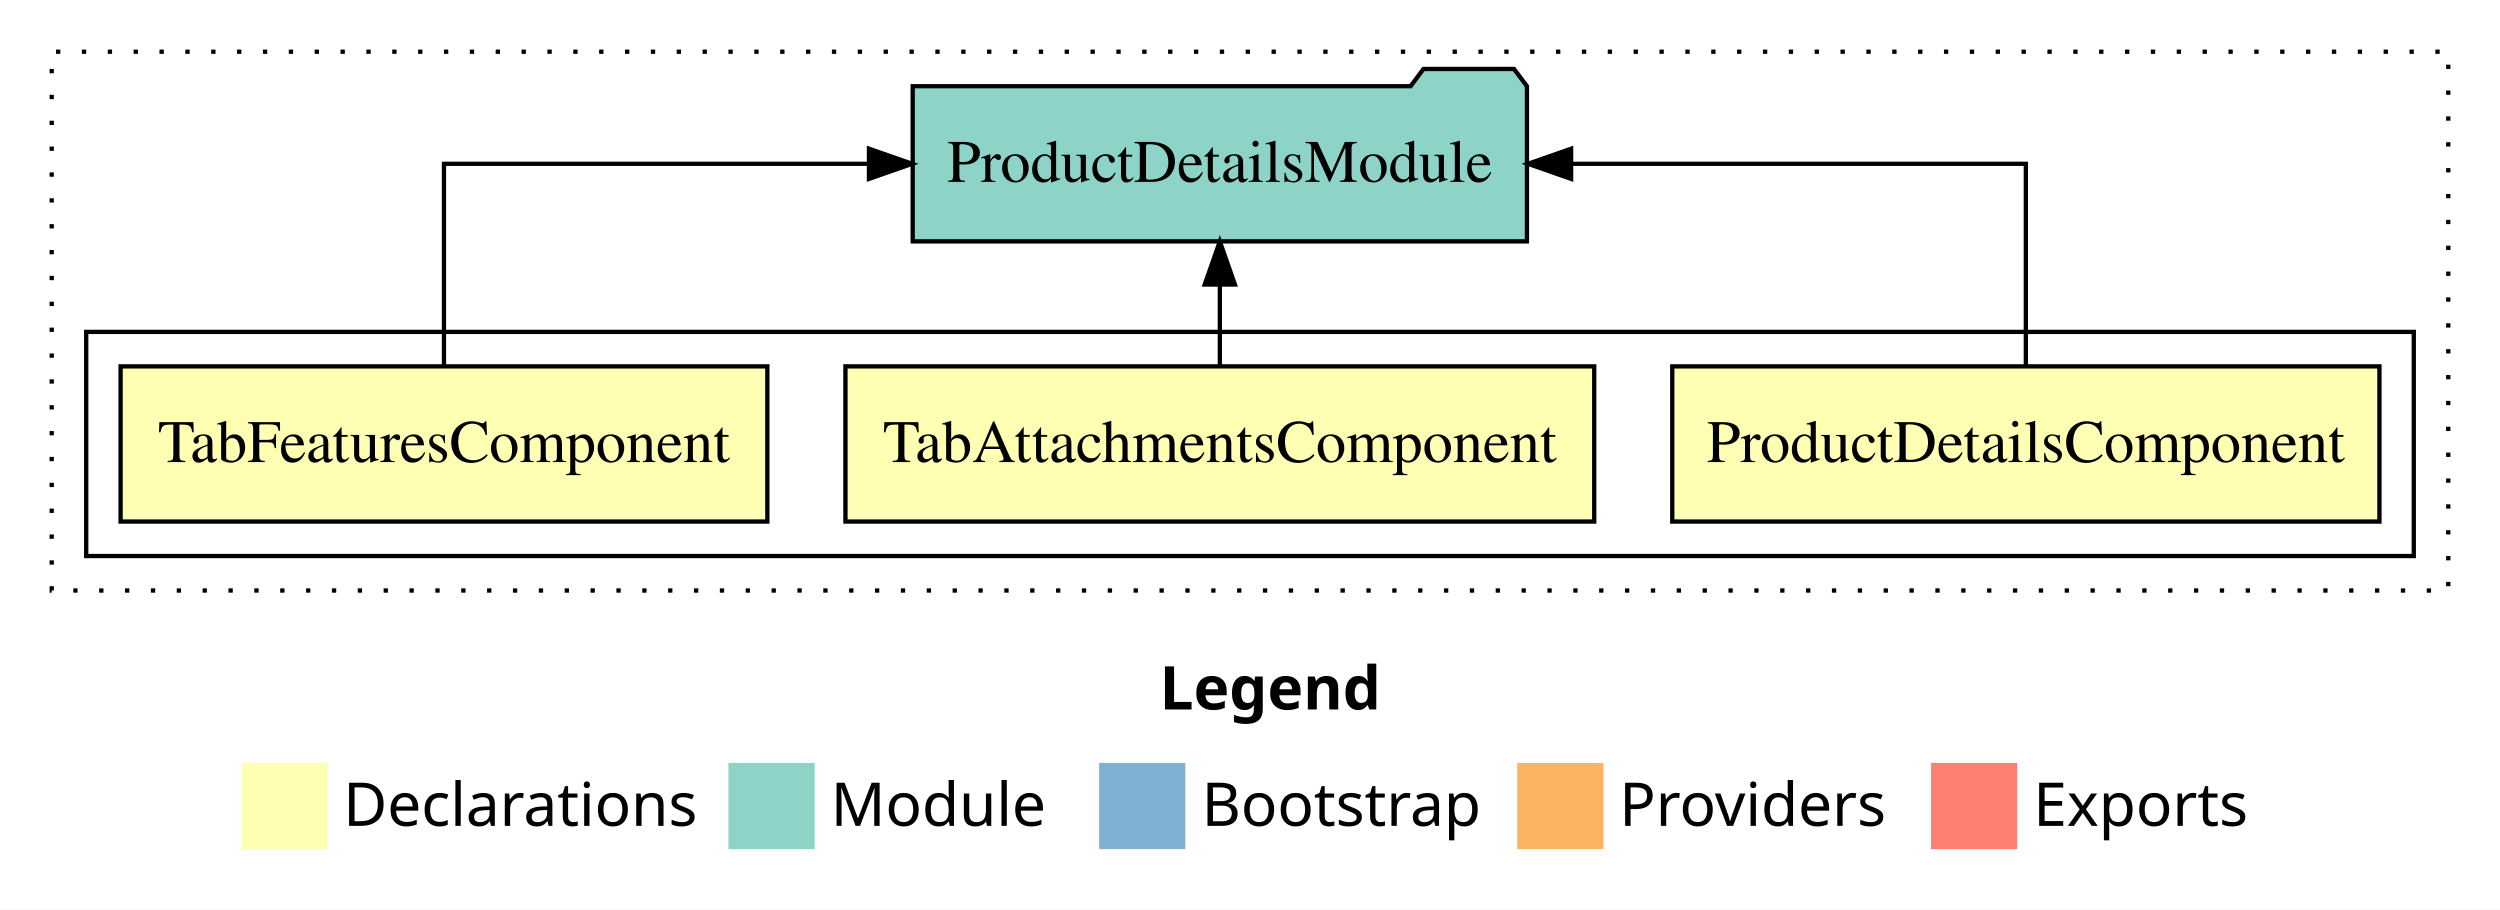
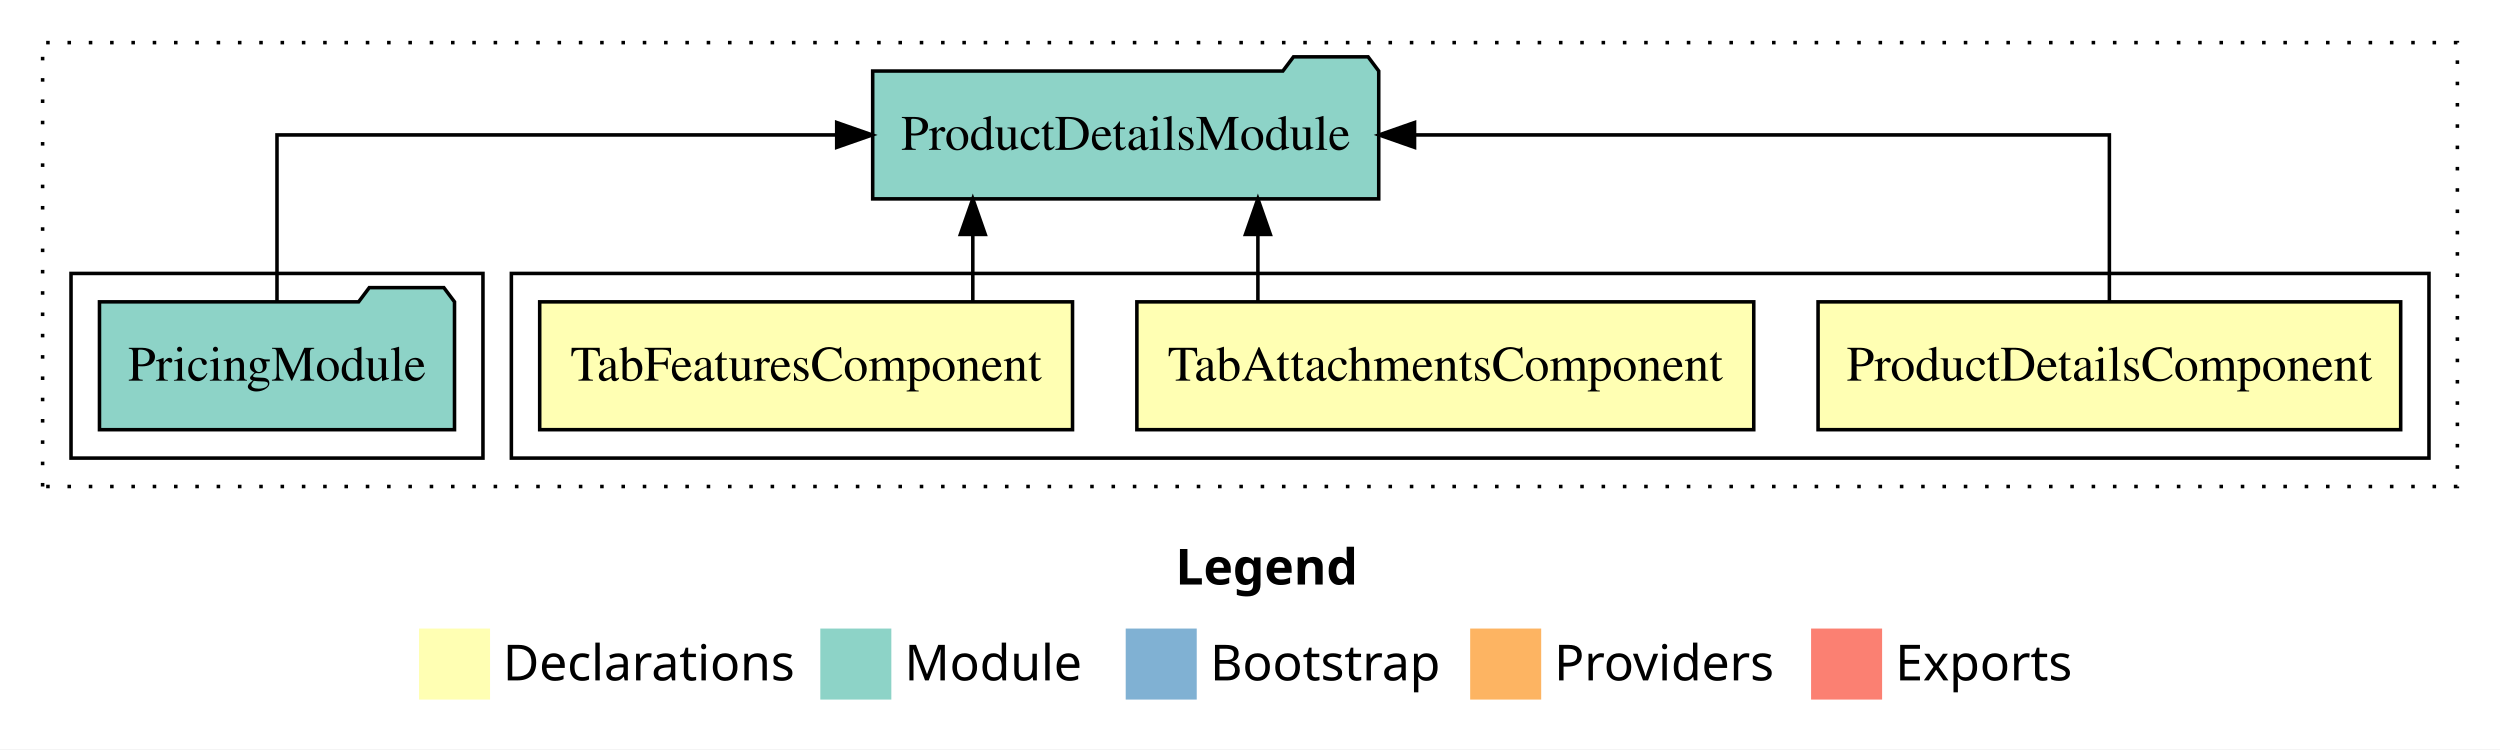
- <svg xmlns="http://www.w3.org/2000/svg" width="580pt" height="211pt" viewBox="0.00 0.00 580.00 211.00">
+ <svg xmlns="http://www.w3.org/2000/svg" width="704pt" height="211pt" viewBox="0.00 0.00 704.00 211.00">
  <g id="graph0" class="graph" transform="scale(1 1) rotate(0) translate(4 207)">
-     <polygon fill="#ffffff" stroke="transparent" points="-4,4 -4,-207 576,-207 576,4 -4,4" />
-     <text text-anchor="start" x="265.009" y="-42.4" font-family="sans-serif" font-weight="bold" font-size="14.00" fill="#000000">Legend</text>
-     <polygon fill="#ffffb3" stroke="transparent" points="52,-10 52,-30 72,-30 72,-10 52,-10" />
-     <text text-anchor="start" x="75.629" y="-15.4" font-family="sans-serif" font-size="14.00" fill="#000000">  Declarations</text>
-     <polygon fill="#8dd3c7" stroke="transparent" points="165,-10 165,-30 185,-30 185,-10 165,-10" />
-     <text text-anchor="start" x="188.725" y="-15.4" font-family="sans-serif" font-size="14.00" fill="#000000">  Module</text>
-     <polygon fill="#80b1d3" stroke="transparent" points="251,-10 251,-30 271,-30 271,-10 251,-10" />
-     <text text-anchor="start" x="274.781" y="-15.4" font-family="sans-serif" font-size="14.00" fill="#000000">  Bootstrap</text>
-     <polygon fill="#fdb462" stroke="transparent" points="348,-10 348,-30 368,-30 368,-10 348,-10" />
-     <text text-anchor="start" x="371.673" y="-15.4" font-family="sans-serif" font-size="14.00" fill="#000000">  Providers</text>
-     <polygon fill="#fb8072" stroke="transparent" points="444,-10 444,-30 464,-30 464,-10 444,-10" />
-     <text text-anchor="start" x="467.726" y="-15.4" font-family="sans-serif" font-size="14.00" fill="#000000">  Exports</text>
+     <polygon fill="#ffffff" stroke="transparent" points="-4,4 -4,-207 700,-207 700,4 -4,4" />
+     <text text-anchor="start" x="327.009" y="-42.4" font-family="sans-serif" font-weight="bold" font-size="14.00" fill="#000000">Legend</text>
+     <polygon fill="#ffffb3" stroke="transparent" points="114,-10 114,-30 134,-30 134,-10 114,-10" />
+     <text text-anchor="start" x="137.629" y="-15.4" font-family="sans-serif" font-size="14.00" fill="#000000">  Declarations</text>
+     <polygon fill="#8dd3c7" stroke="transparent" points="227,-10 227,-30 247,-30 247,-10 227,-10" />
+     <text text-anchor="start" x="250.725" y="-15.4" font-family="sans-serif" font-size="14.00" fill="#000000">  Module</text>
+     <polygon fill="#80b1d3" stroke="transparent" points="313,-10 313,-30 333,-30 333,-10 313,-10" />
+     <text text-anchor="start" x="336.781" y="-15.4" font-family="sans-serif" font-size="14.00" fill="#000000">  Bootstrap</text>
+     <polygon fill="#fdb462" stroke="transparent" points="410,-10 410,-30 430,-30 430,-10 410,-10" />
+     <text text-anchor="start" x="433.673" y="-15.4" font-family="sans-serif" font-size="14.00" fill="#000000">  Providers</text>
+     <polygon fill="#fb8072" stroke="transparent" points="506,-10 506,-30 526,-30 526,-10 506,-10" />
+     <text text-anchor="start" x="529.726" y="-15.4" font-family="sans-serif" font-size="14.00" fill="#000000">  Exports</text>
    <g id="clust1" class="cluster">
-       <polygon fill="none" stroke="#000000" stroke-dasharray="1,5" points="8,-70 8,-195 564,-195 564,-70 8,-70" />
+       <polygon fill="none" stroke="#000000" stroke-dasharray="1,5" points="8,-70 8,-195 688,-195 688,-70 8,-70" />
    </g>
    <g id="clust2" class="cluster">
-       <polygon fill="none" stroke="#000000" points="16,-78 16,-130 556,-130 556,-78 16,-78" />
+       <polygon fill="none" stroke="#000000" points="140,-78 140,-130 680,-130 680,-78 140,-78" />
+     </g>
+     <g id="clust6" class="cluster">
+       <polygon fill="none" stroke="#000000" points="16,-78 16,-130 132,-130 132,-78 16,-78" />
    </g>
    <g id="node1" class="node">
-       <polygon fill="#ffffb3" stroke="#000000" points="548.034,-122 383.966,-122 383.966,-86 548.034,-86 548.034,-122" />
-       <text text-anchor="middle" x="466" y="-99.8" font-family="Times,serif" font-size="14.00" fill="#000000">ProductDetailsComponent</text>
+       <polygon fill="#ffffb3" stroke="#000000" points="672.034,-122 507.966,-122 507.966,-86 672.034,-86 672.034,-122" />
+       <text text-anchor="middle" x="590" y="-99.8" font-family="Times,serif" font-size="14.00" fill="#000000">ProductDetailsComponent</text>
    </g>
    <g id="node4" class="node">
-       <polygon fill="#8dd3c7" stroke="#000000" points="350.251,-187 347.251,-191 326.251,-191 323.251,-187 207.749,-187 207.749,-151 350.251,-151 350.251,-187" />
-       <text text-anchor="middle" x="279" y="-164.8" font-family="Times,serif" font-size="14.00" fill="#000000">ProductDetailsModule</text>
+       <polygon fill="#8dd3c7" stroke="#000000" points="384.251,-187 381.251,-191 360.251,-191 357.251,-187 241.749,-187 241.749,-151 384.251,-151 384.251,-187" />
+       <text text-anchor="middle" x="313" y="-164.8" font-family="Times,serif" font-size="14.00" fill="#000000">ProductDetailsModule</text>
    </g>
    <g id="edge1" class="edge">
-       <path fill="none" stroke="#000000" d="M466,-122.106C466,-141.339 466,-169 466,-169 466,-169 360.497,-169 360.497,-169" />
-       <polygon fill="#000000" stroke="#000000" points="360.497,-165.5 350.497,-169 360.497,-172.5 360.497,-165.5" />
+       <path fill="none" stroke="#000000" d="M590,-122.106C590,-141.339 590,-169 590,-169 590,-169 394.334,-169 394.334,-169" />
+       <polygon fill="#000000" stroke="#000000" points="394.334,-165.5 384.334,-169 394.334,-172.5 394.334,-165.5" />
    </g>
    <g id="node2" class="node">
-       <polygon fill="#ffffb3" stroke="#000000" points="365.857,-122 192.143,-122 192.143,-86 365.857,-86 365.857,-122" />
-       <text text-anchor="middle" x="279" y="-99.8" font-family="Times,serif" font-size="14.00" fill="#000000">TabAttachmentsComponent</text>
+       <polygon fill="#ffffb3" stroke="#000000" points="489.857,-122 316.143,-122 316.143,-86 489.857,-86 489.857,-122" />
+       <text text-anchor="middle" x="403" y="-99.8" font-family="Times,serif" font-size="14.00" fill="#000000">TabAttachmentsComponent</text>
    </g>
    <g id="edge2" class="edge">
-       <path fill="none" stroke="#000000" d="M279,-122.106C279,-122.106 279,-140.991 279,-140.991" />
-       <polygon fill="#000000" stroke="#000000" points="275.5,-140.991 279,-150.991 282.5,-140.991 275.5,-140.991" />
+       <path fill="none" stroke="#000000" d="M350.223,-122.106C350.223,-122.106 350.223,-140.991 350.223,-140.991" />
+       <polygon fill="#000000" stroke="#000000" points="346.723,-140.991 350.223,-150.991 353.723,-140.991 346.723,-140.991" />
    </g>
    <g id="node3" class="node">
-       <polygon fill="#ffffb3" stroke="#000000" points="174.023,-122 23.977,-122 23.977,-86 174.023,-86 174.023,-122" />
-       <text text-anchor="middle" x="99" y="-99.8" font-family="Times,serif" font-size="14.00" fill="#000000">TabFeaturesComponent</text>
+       <polygon fill="#ffffb3" stroke="#000000" points="298.023,-122 147.977,-122 147.977,-86 298.023,-86 298.023,-122" />
+       <text text-anchor="middle" x="223" y="-99.8" font-family="Times,serif" font-size="14.00" fill="#000000">TabFeaturesComponent</text>
    </g>
    <g id="edge3" class="edge">
-       <path fill="none" stroke="#000000" d="M99,-122.106C99,-141.339 99,-169 99,-169 99,-169 197.601,-169 197.601,-169" />
-       <polygon fill="#000000" stroke="#000000" points="197.601,-172.5 207.601,-169 197.601,-165.5 197.601,-172.5" />
+       <path fill="none" stroke="#000000" d="M269.943,-122.106C269.943,-122.106 269.943,-140.991 269.943,-140.991" />
+       <polygon fill="#000000" stroke="#000000" points="266.443,-140.991 269.943,-150.991 273.443,-140.991 266.443,-140.991" />
+     </g>
+     <g id="node5" class="node">
+       <polygon fill="#8dd3c7" stroke="#000000" points="123.989,-122 120.989,-126 99.989,-126 96.989,-122 24.011,-122 24.011,-86 123.989,-86 123.989,-122" />
+       <text text-anchor="middle" x="74" y="-99.8" font-family="Times,serif" font-size="14.00" fill="#000000">PricingModule</text>
+     </g>
+     <g id="edge4" class="edge">
+       <path fill="none" stroke="#000000" d="M74,-122.106C74,-141.339 74,-169 74,-169 74,-169 231.616,-169 231.616,-169" />
+       <polygon fill="#000000" stroke="#000000" points="231.616,-172.5 241.616,-169 231.616,-165.5 231.616,-172.5" />
    </g>
  </g>
</svg>
